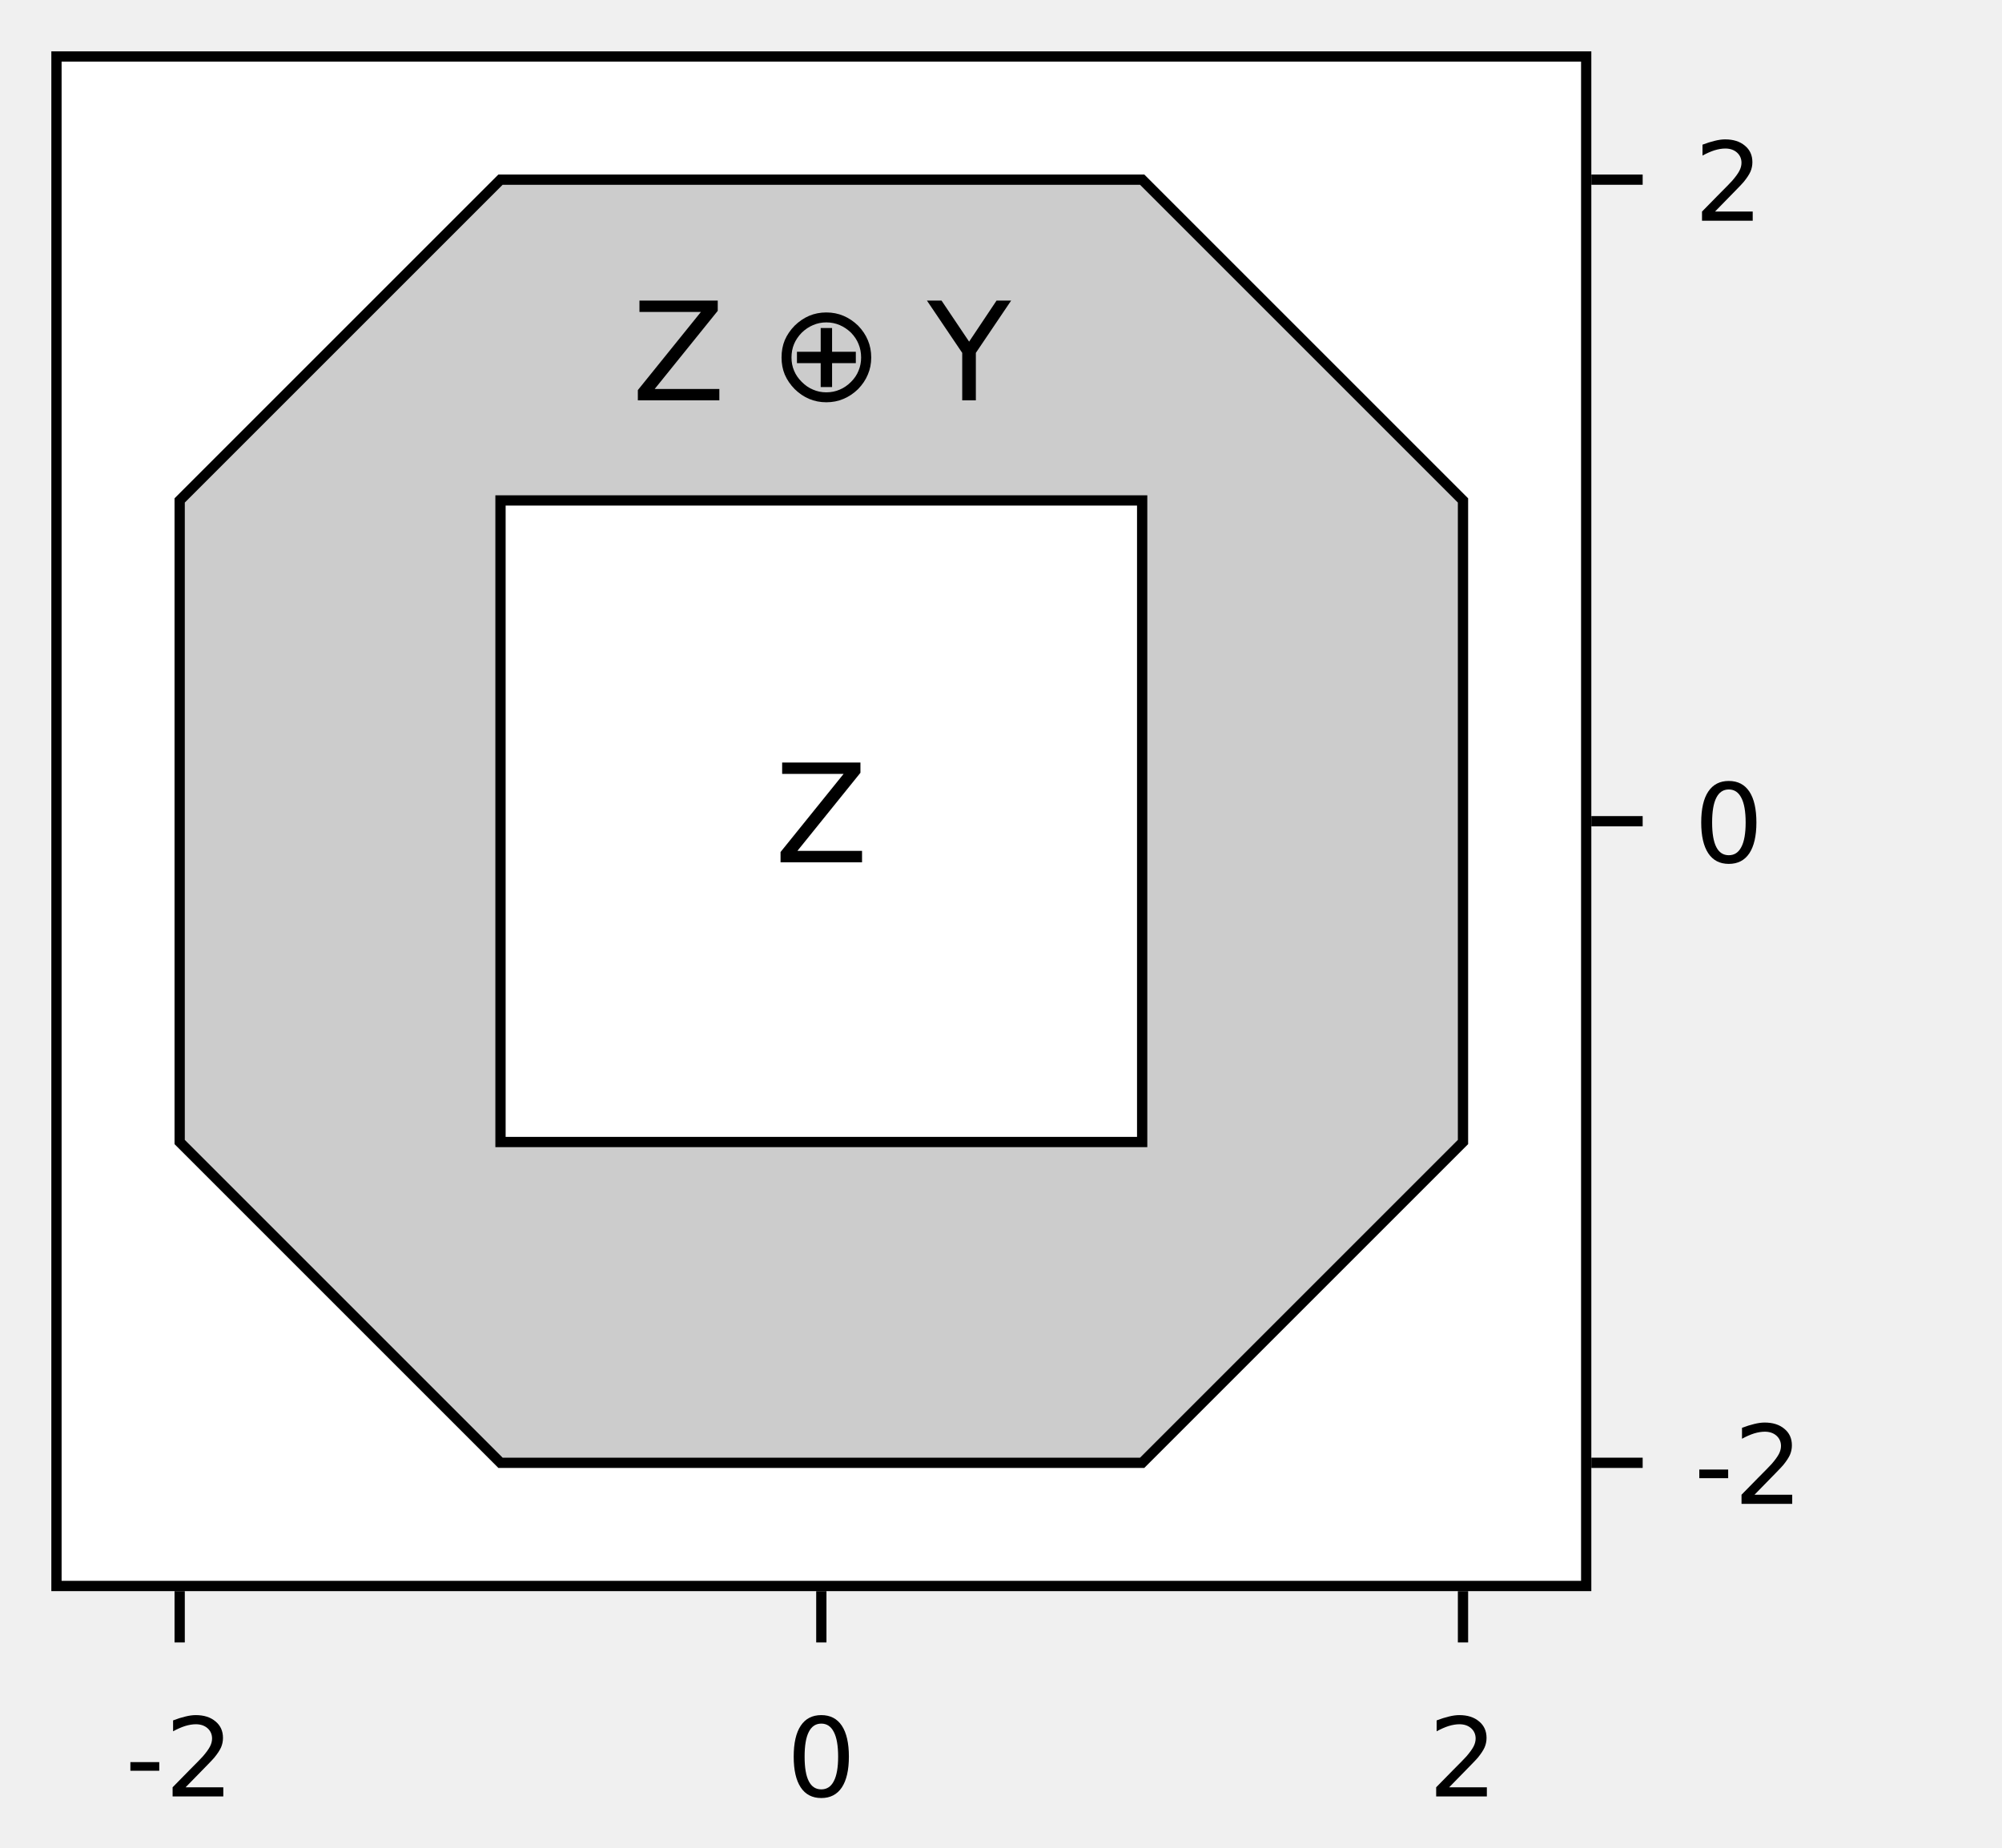
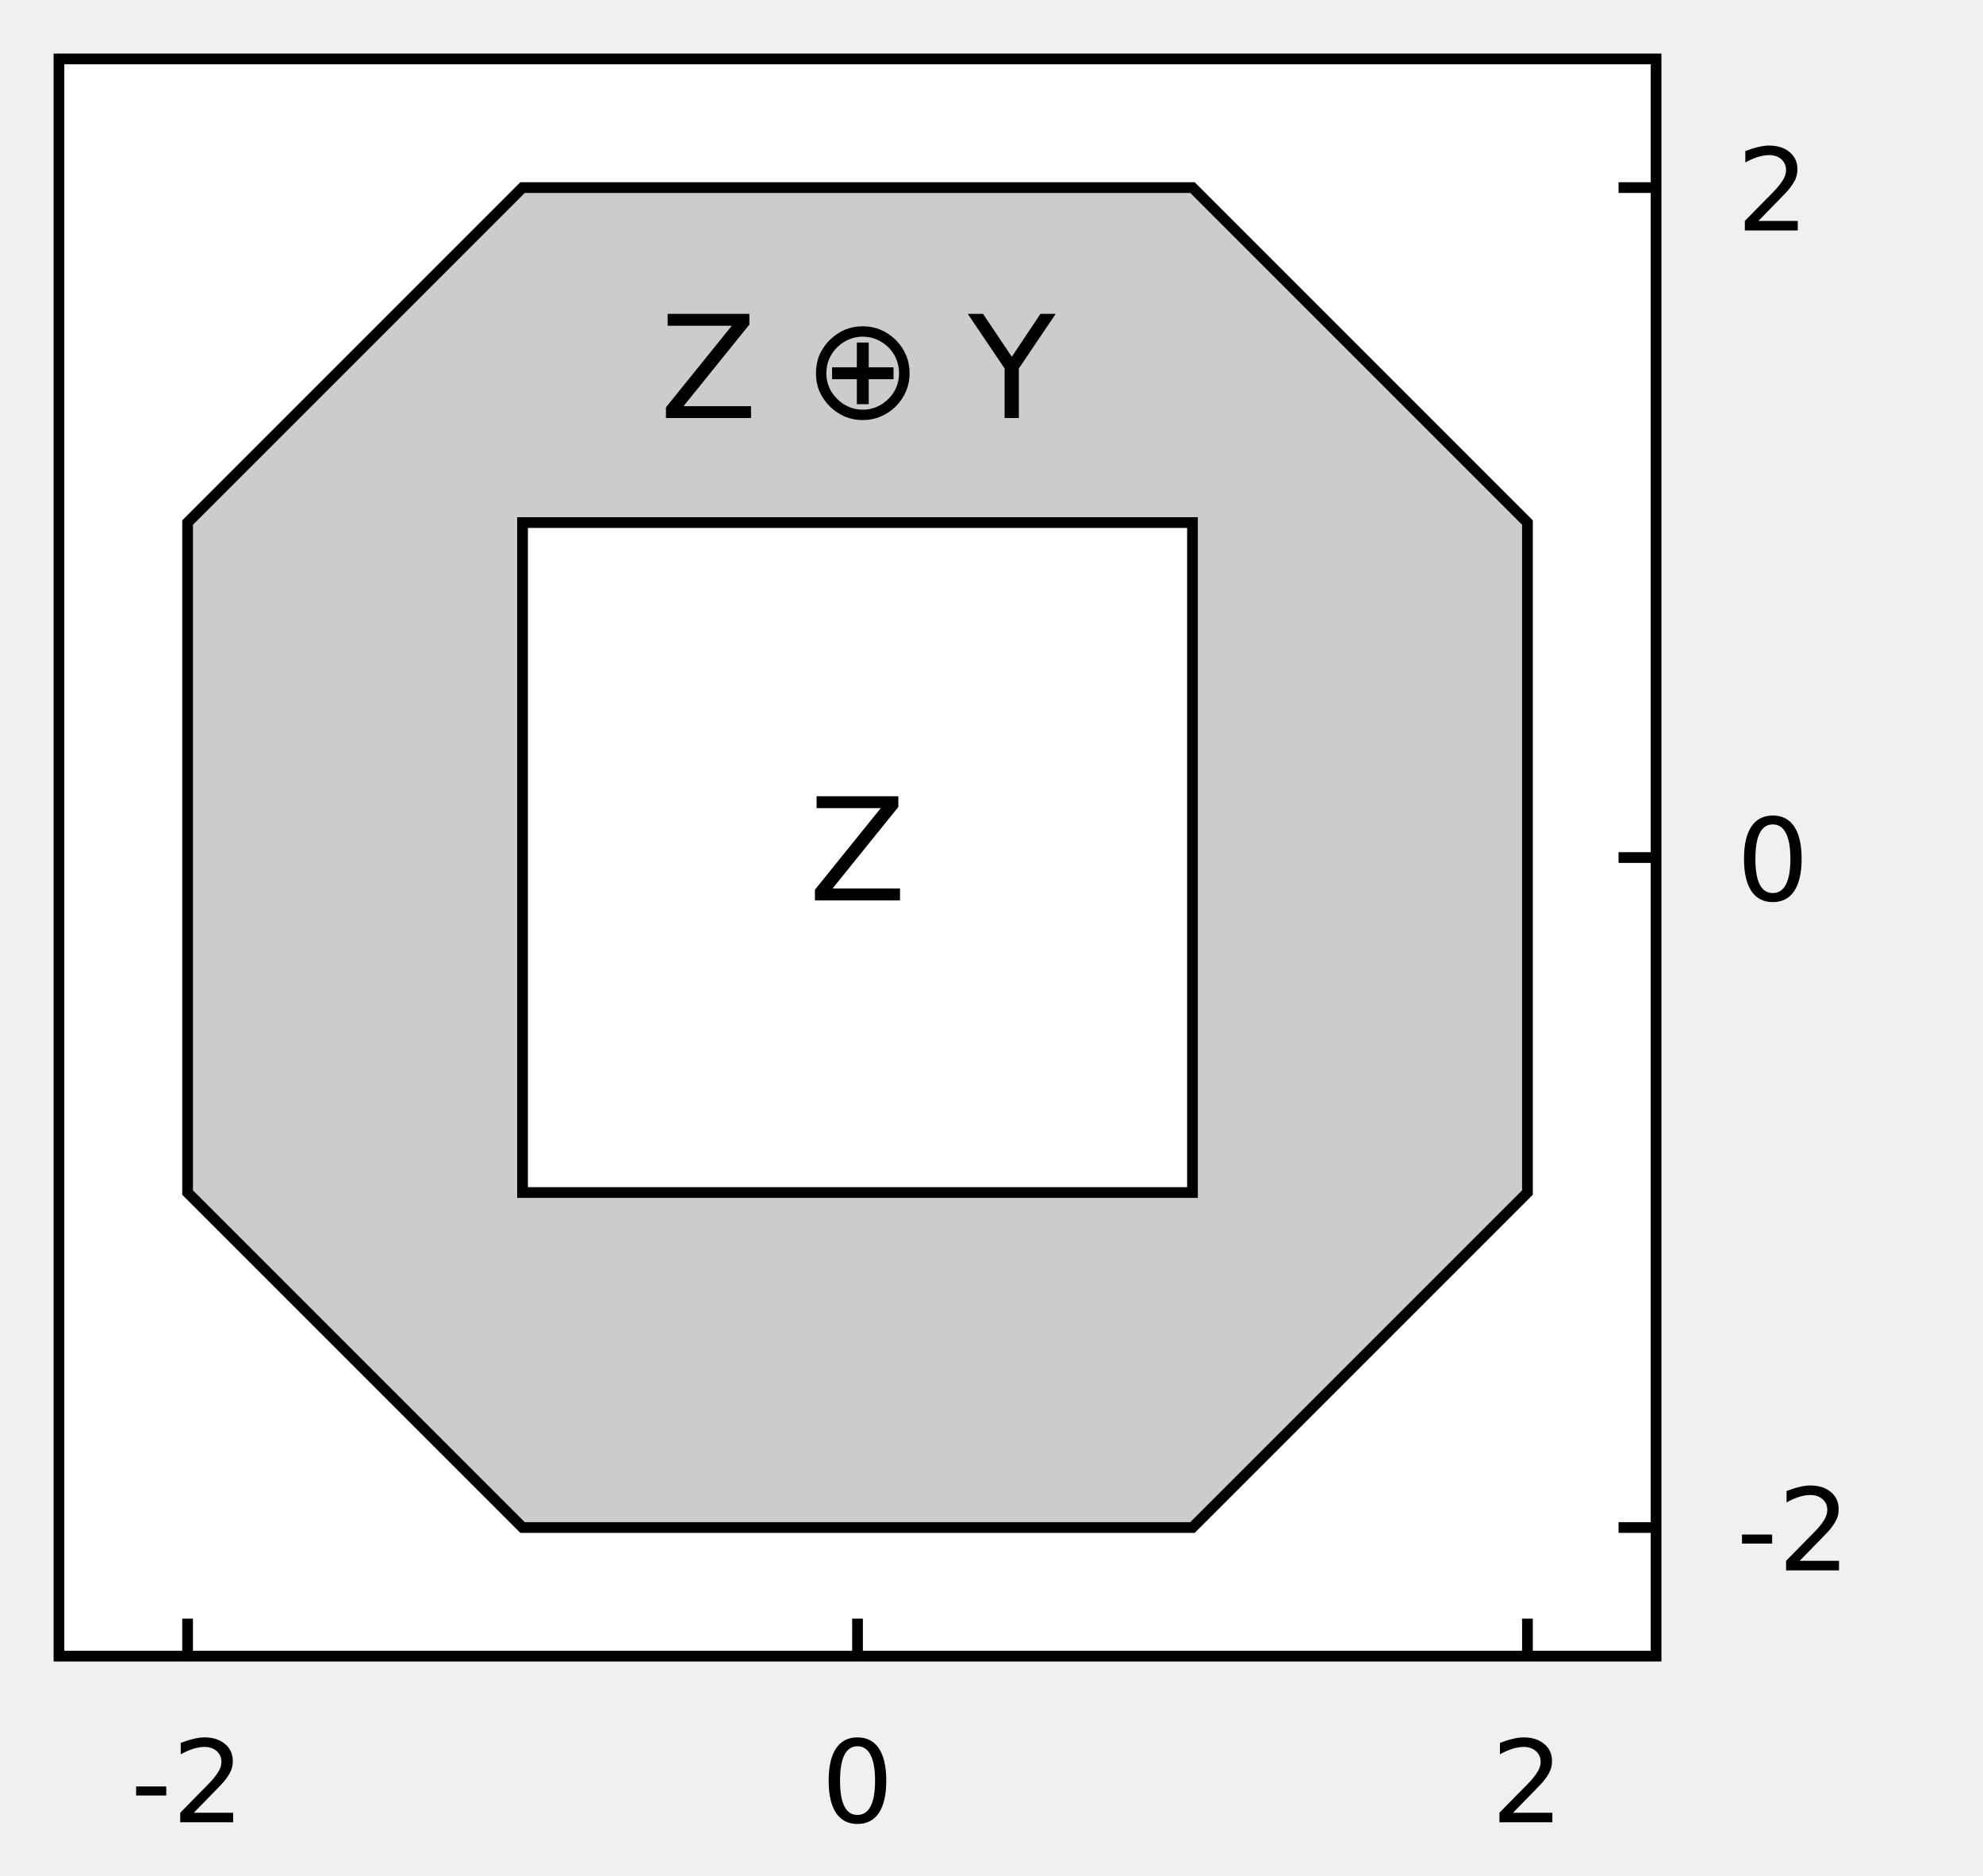
- <svg xmlns="http://www.w3.org/2000/svg" width="195" height="180">
-   <g stroke="#000" stroke-width="1">
-     <line x1="17.500" y1="154.000" x2="17.500" y2="160.000" />
-     <line x1="80.000" y1="154.000" x2="80.000" y2="160.000" />
-     <line x1="142.500" y1="154.000" x2="142.500" y2="160.000" />
-     <line x1="154.000" y1="142.500" x2="160.000" y2="142.500" />
-     <line x1="154.000" y1="80.000" x2="160.000" y2="80.000" />
-     <line x1="154.000" y1="17.500" x2="160.000" y2="17.500" />
-   </g>
+ <svg xmlns="http://www.w3.org/2000/svg" width="185" height="175">
  <g font-family="DejaVu Sans, sans-serif" font-size="8pt">
-     <text x="17.500" y="175.000" text-anchor="middle">-2</text>
-     <text x="80.000" y="175.000" text-anchor="middle">0</text>
-     <text x="142.500" y="175.000" text-anchor="middle">2</text>
-     <text x="165.000" y="146.500" text-anchor="start">-2</text>
-     <text x="165.000" y="84.000" text-anchor="start">0</text>
-     <text x="165.000" y="21.500" text-anchor="start">2</text>
+     <text x="17.500" y="170.000" text-anchor="middle">-2</text>
+     <text x="80.000" y="170.000" text-anchor="middle">0</text>
+     <text x="142.500" y="170.000" text-anchor="middle">2</text>
+     <text x="162.000" y="146.500" text-anchor="start">-2</text>
+     <text x="162.000" y="84.000" text-anchor="start">0</text>
+     <text x="162.000" y="21.500" text-anchor="start">2</text>
  </g>
  <svg width="150" height="150" x="5" y="5">
    <rect x="0" y="0" width="150" height="150" stroke="none" fill="#FFFFFF" />
    <g font-family="DejaVu Sans, sans-serif" font-size="10pt" text-anchor="middle">
      <polygon points="12.500,43.750 12.500,106.250 43.750,137.500 106.250,137.500 137.500,106.250 137.500,43.750 106.250,12.500 43.750,12.500" fill="#cccccc" stroke="#000000" />
-       <text x="75.000" y="30.000" dy="4">Z ⊕ Y</text>
+       <text x="75.000" y="31.000" dy="3">Z ⊕ Y</text>
      <polygon points="43.750,43.750 43.750,106.250 106.250,106.250 106.250,43.750" fill="#ffffff" stroke="#000000" />
-       <text x="75.000" y="75.000" dy="4">Z</text>
+       <text x="75.000" y="76.000" dy="3">Z</text>
    </g>
    <rect x="0.5" y="0.5" width="149" height="149" stroke="#000000" stroke-width="1" fill="none" />
  </svg>
+   <g stroke="#000" stroke-width="1">
+     <line x1="17.500" y1="151.000" x2="17.500" y2="154.500" />
+     <line x1="80.000" y1="151.000" x2="80.000" y2="154.500" />
+     <line x1="142.500" y1="151.000" x2="142.500" y2="154.500" />
+     <line x1="151.000" y1="142.500" x2="154.500" y2="142.500" />
+     <line x1="151.000" y1="80.000" x2="154.500" y2="80.000" />
+     <line x1="151.000" y1="17.500" x2="154.500" y2="17.500" />
+   </g>
</svg>
